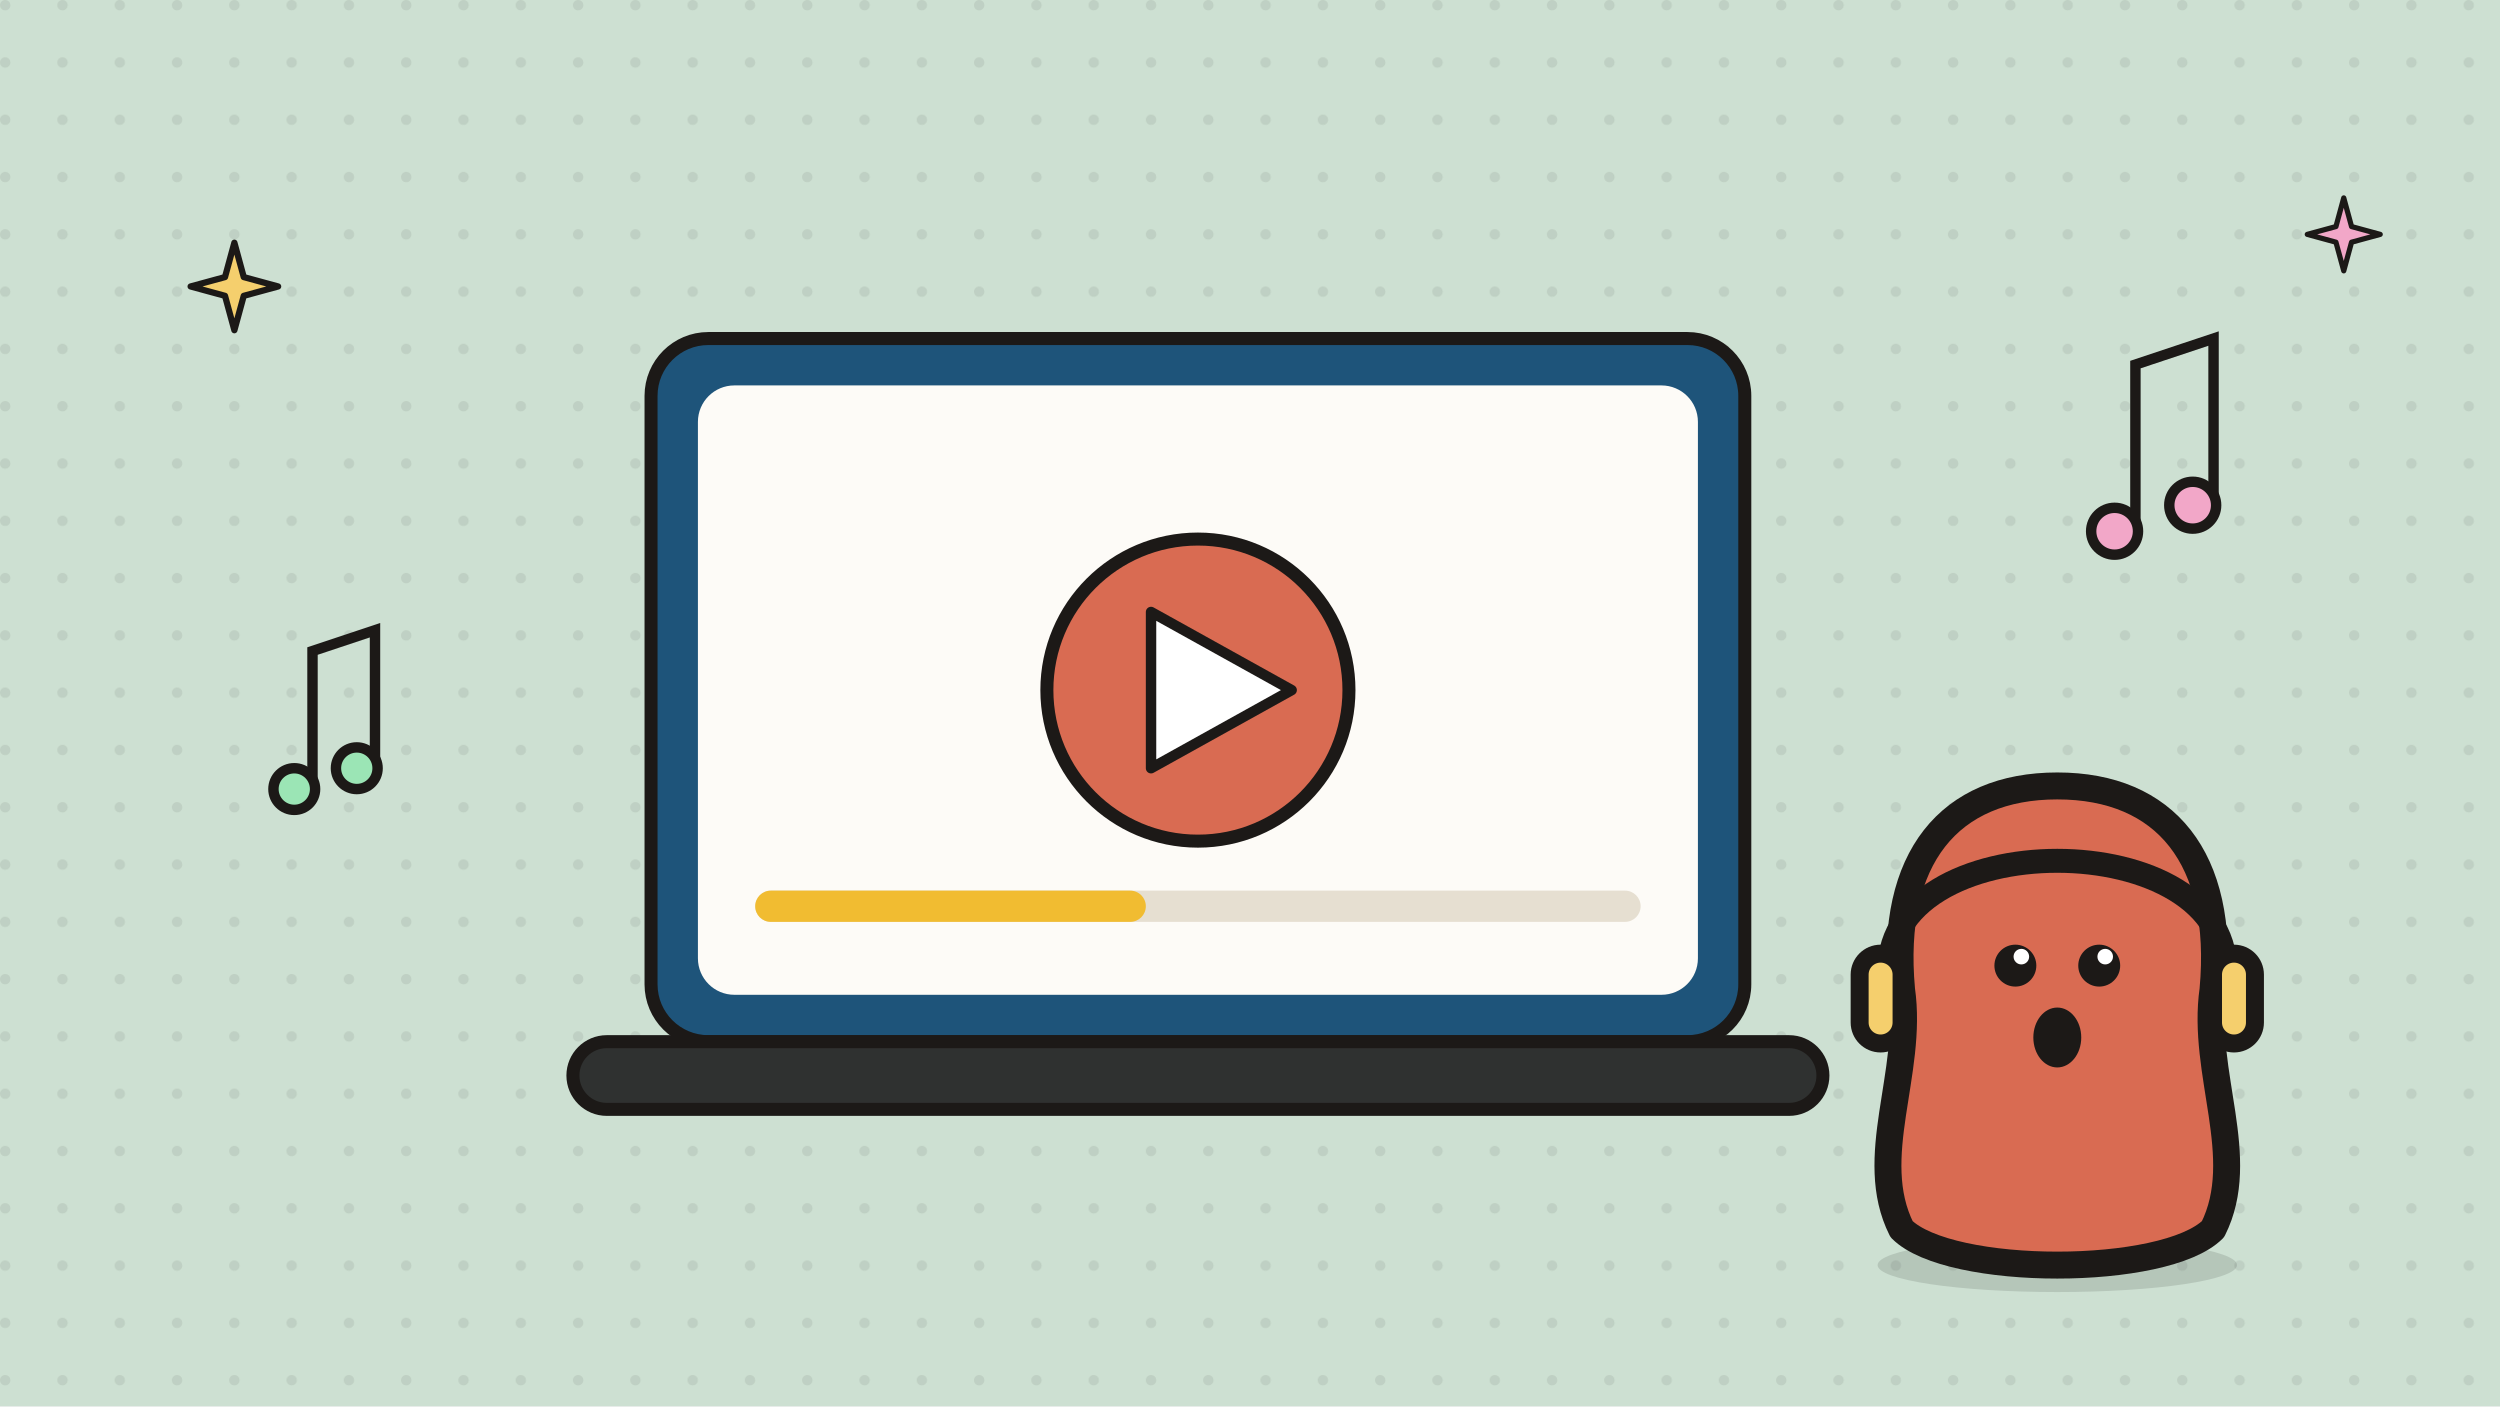
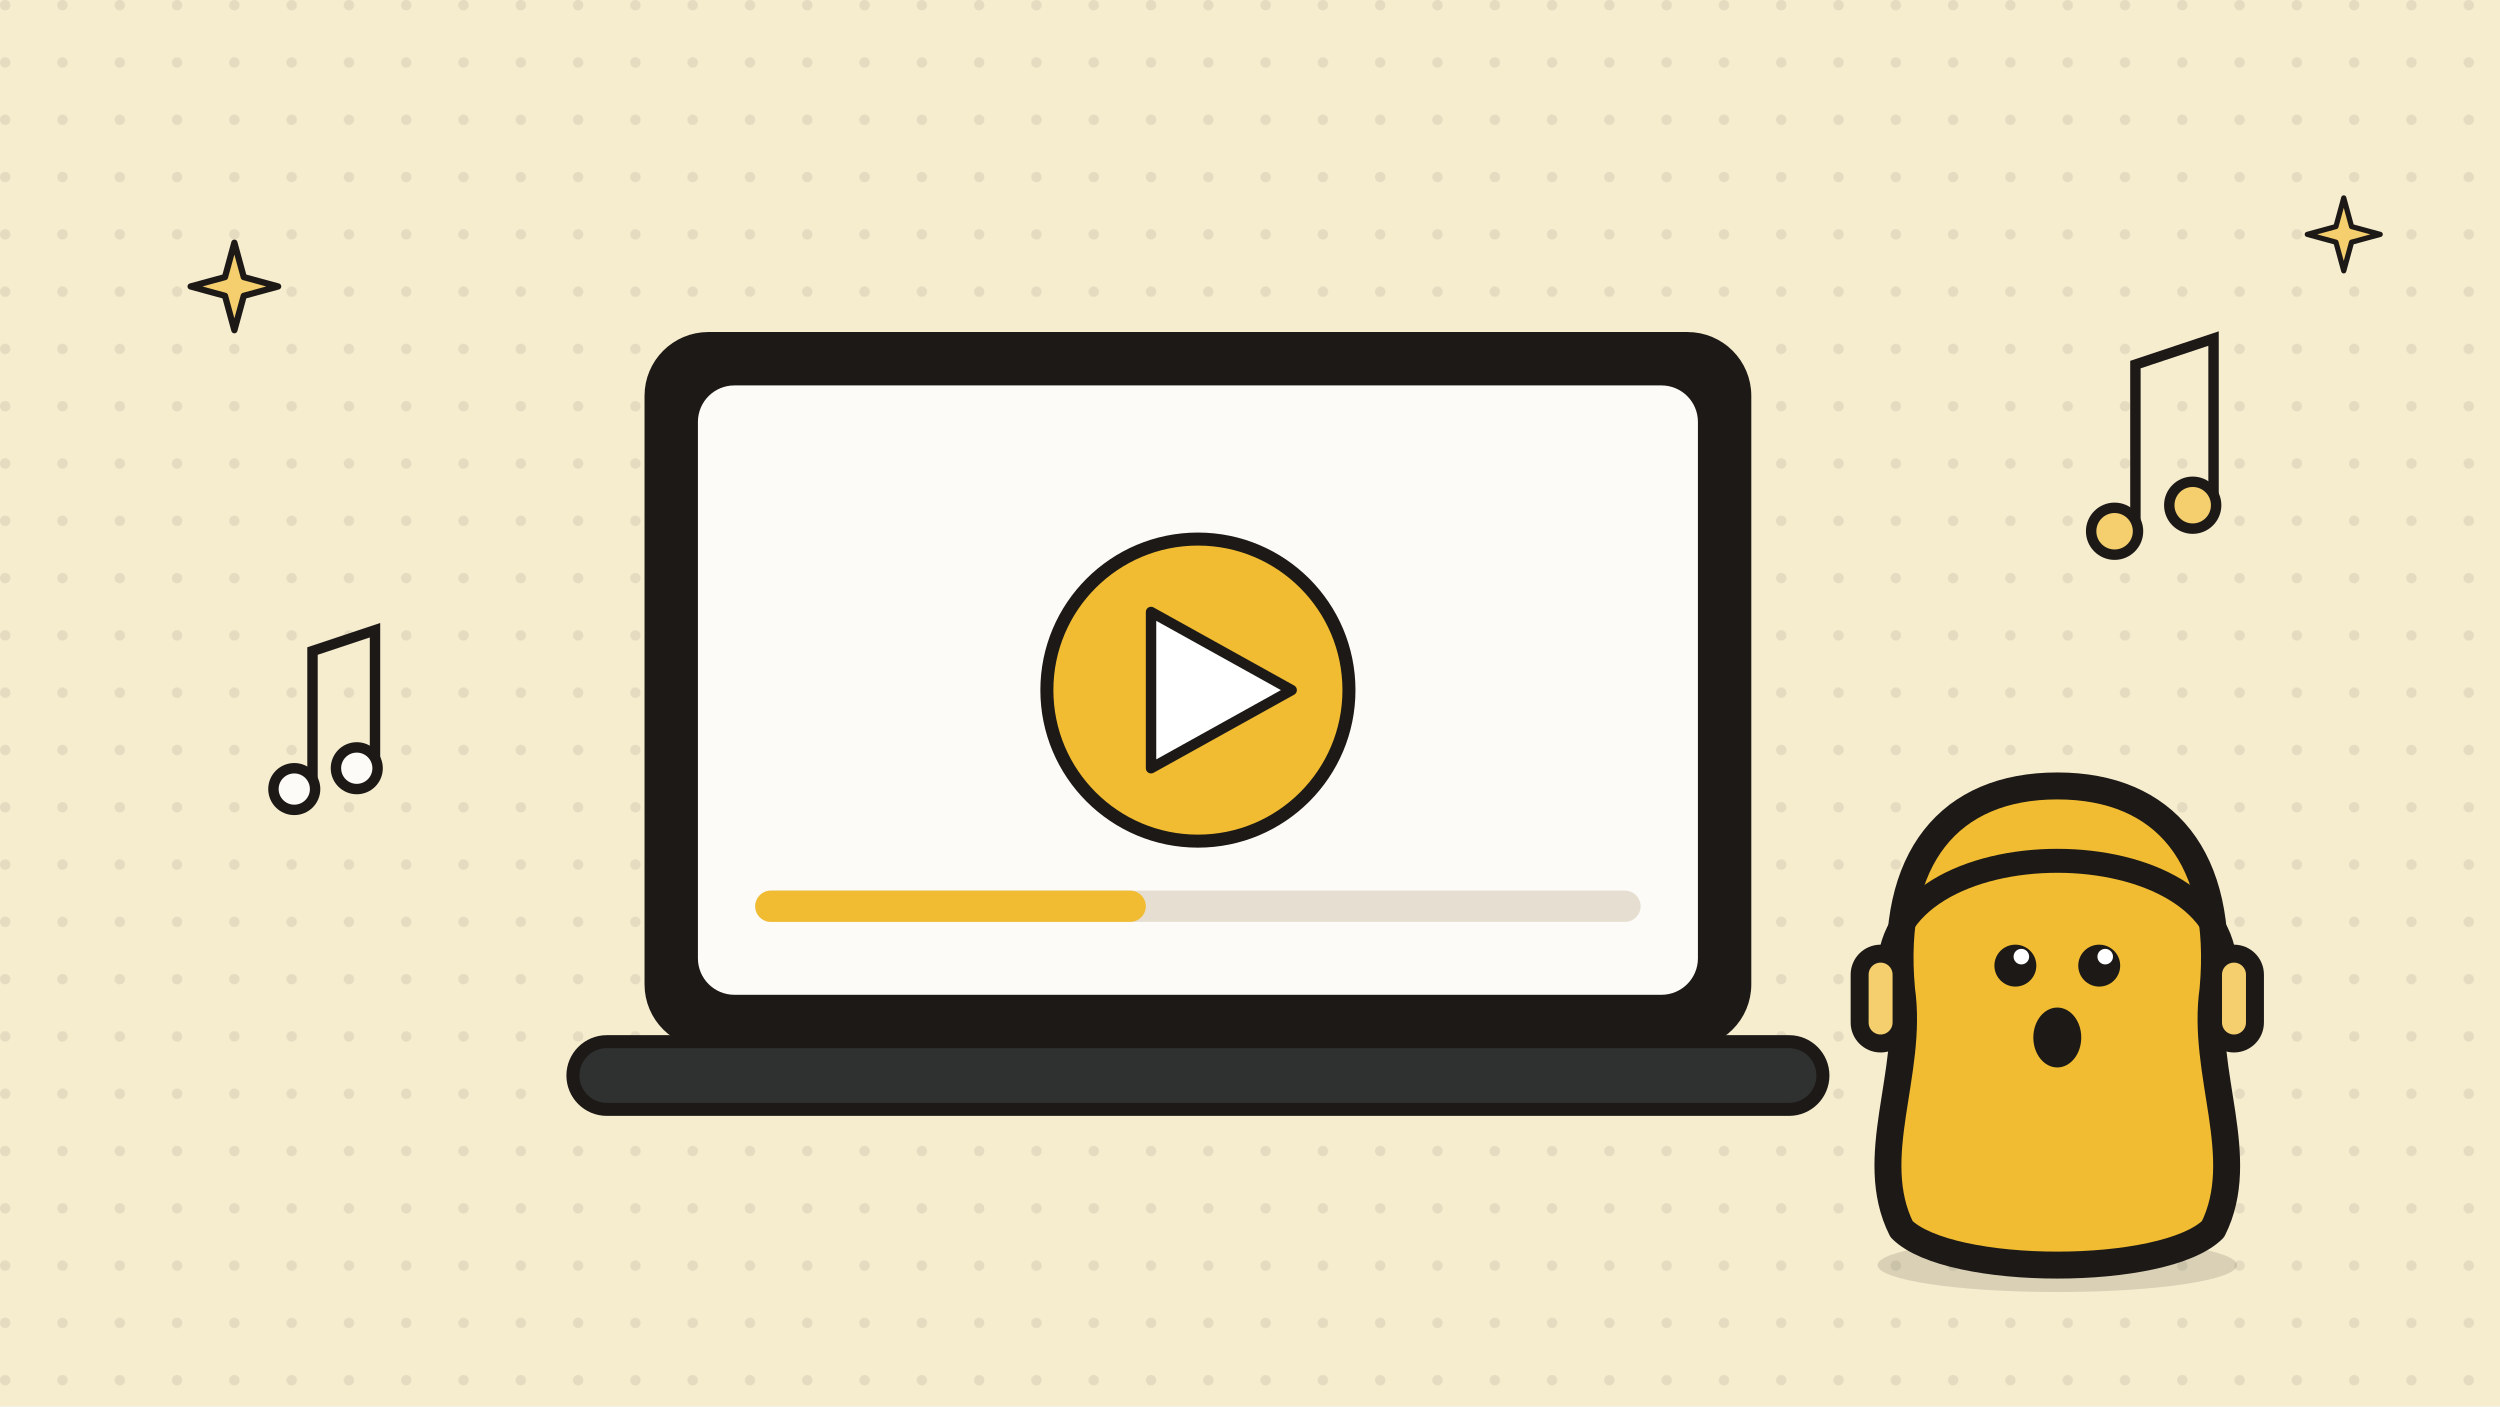
<svg xmlns="http://www.w3.org/2000/svg" viewBox="0 0 960 540" role="img" aria-label="A character wearing headphones watching a video with a big play button">
  <defs>
    <pattern id="dots" width="22" height="22" patternUnits="userSpaceOnUse">
      <circle cx="2" cy="2" r="2" fill="#1c1917" opacity=".08" />
    </pattern>
  </defs>
-   <rect width="960" height="540" fill="#cde0d2" />
+   <rect width="960" height="540" fill="#f6ecce" />
  <rect width="960" height="540" fill="url(#dots)" />
  <g transform="translate(250 130)">
-     <rect x="0" y="0" width="420" height="270" rx="22" fill="#1e547a" stroke="#1c1917" stroke-width="5" />
+     <rect x="0" y="0" width="420" height="270" rx="22" fill="#1c1917" stroke="#1c1917" stroke-width="5" />
    <rect x="18" y="18" width="384" height="234" rx="14" fill="#fdfbf7" />
-     <circle cx="210" cy="135" r="58" fill="#d96b52" stroke="#1c1917" stroke-width="5" />
+     <circle cx="210" cy="135" r="58" fill="#f1bc31" stroke="#1c1917" stroke-width="5" />
    <path d="M192 105 L246 135 L192 165 Z" fill="#fff" stroke="#1c1917" stroke-width="4" stroke-linejoin="round" />
    <rect x="40" y="212" width="340" height="12" rx="6" fill="#e6dfd1" />
    <rect x="40" y="212" width="150" height="12" rx="6" fill="#f1bc31" />
    <rect x="-30" y="270" width="480" height="26" rx="13" fill="#2f3130" stroke="#1c1917" stroke-width="5" />
  </g>
  <g transform="translate(675.0 265.0) scale(2.3)">
    <ellipse cx="50" cy="96" rx="30" ry="4.5" fill="#000" opacity=".12" />
-     <path d="M50 16 C68 16, 78 28, 76 50 C74 64, 82 78, 76 90 C68 98, 32 98, 24 90 C18 78, 26 64, 24 50 C22 28, 32 16, 50 16 Z" fill="#d96b52" stroke="#1c1917" stroke-width="4.5" stroke-linejoin="round" />
+     <path d="M50 16 C68 16, 78 28, 76 50 C74 64, 82 78, 76 90 C68 98, 32 98, 24 90 C18 78, 26 64, 24 50 C22 28, 32 16, 50 16 Z" fill="#f1bc31" stroke="#1c1917" stroke-width="4.5" stroke-linejoin="round" />
    <circle cx="43" cy="46" r="3.5" fill="#1c1917" />
    <circle cx="57" cy="46" r="3.5" fill="#1c1917" />
    <circle cx="44" cy="44.5" r="1.3" fill="#fff" />
    <circle cx="58" cy="44.5" r="1.3" fill="#fff" />
    <ellipse cx="50" cy="58" rx="4" ry="5" fill="#1c1917" />
    <path d="M22 48 C20 22, 80 22, 78 48" fill="none" stroke="#1c1917" stroke-linecap="round" stroke-width="4" />
    <rect x="17" y="44" width="7" height="15" rx="3.5" fill="#f5cf6d" stroke="#1c1917" stroke-width="3" />
    <rect x="76" y="44" width="7" height="15" rx="3.5" fill="#f5cf6d" stroke="#1c1917" stroke-width="3" />
  </g>
  <g fill="none" stroke="#1c1917" stroke-width="4" stroke-linecap="round">
    <path d="M820 200 v-60 l30 -10 v60" />
-     <circle cx="812" cy="204" r="9" fill="#f2a7c8" />
-     <circle cx="842" cy="194" r="9" fill="#f2a7c8" />
+     <circle cx="812" cy="204" r="9" fill="#f5cf6d" />
+     <circle cx="842" cy="194" r="9" fill="#f5cf6d" />
    <path d="M120 300 v-50 l24 -8 v50" />
-     <circle cx="113" cy="303" r="8" fill="#9be5b5" />
-     <circle cx="137" cy="295" r="8" fill="#9be5b5" />
+     <circle cx="113" cy="303" r="8" fill="#fdfbf7" />
+     <circle cx="137" cy="295" r="8" fill="#fdfbf7" />
  </g>
  <path transform="translate(90 110) scale(1.2)" d="M0 -14 L3 -3 L14 0 L3 3 L0 14 L-3 3 L-14 0 L-3 -3 Z" fill="#f5cf6d" stroke="#1c1917" stroke-width="2" stroke-linejoin="round" />
-   <path transform="translate(900 90) scale(1)" d="M0 -14 L3 -3 L14 0 L3 3 L0 14 L-3 3 L-14 0 L-3 -3 Z" fill="#f2a7c8" stroke="#1c1917" stroke-width="2" stroke-linejoin="round" />
+   <path transform="translate(900 90) scale(1)" d="M0 -14 L3 -3 L14 0 L3 3 L0 14 L-3 3 L-14 0 L-3 -3 Z" fill="#f5cf6d" stroke="#1c1917" stroke-width="2" stroke-linejoin="round" />
</svg>
